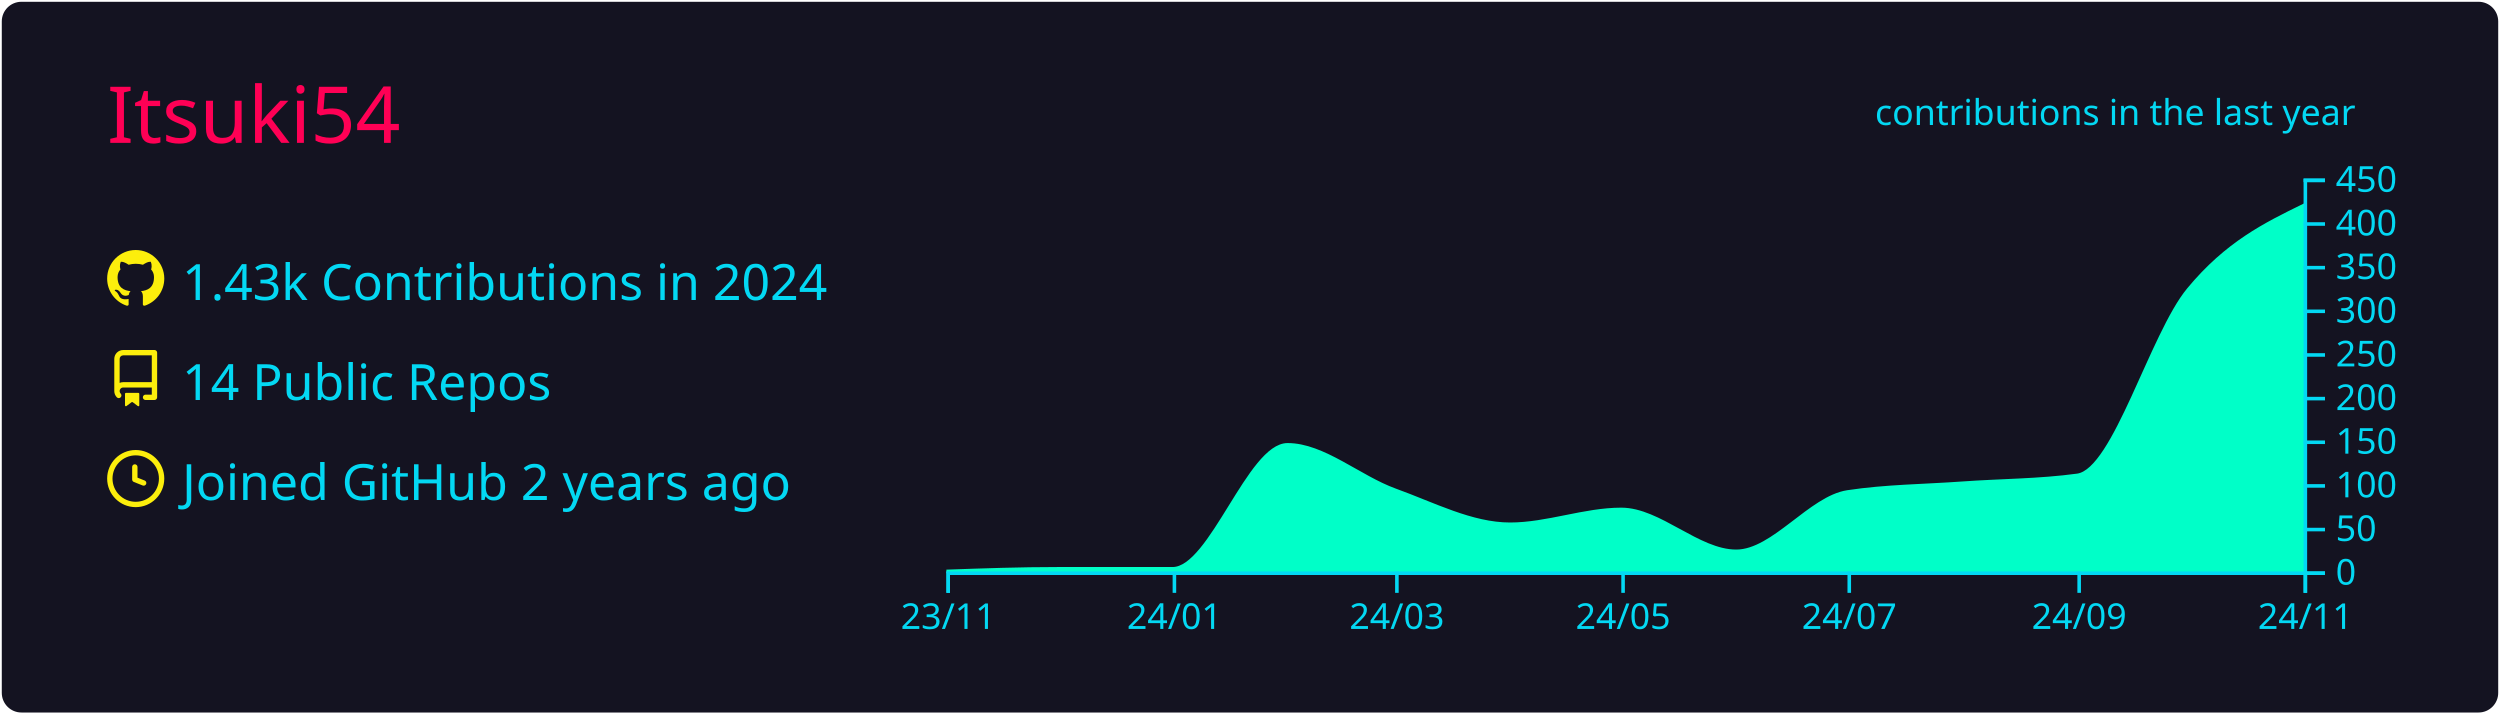
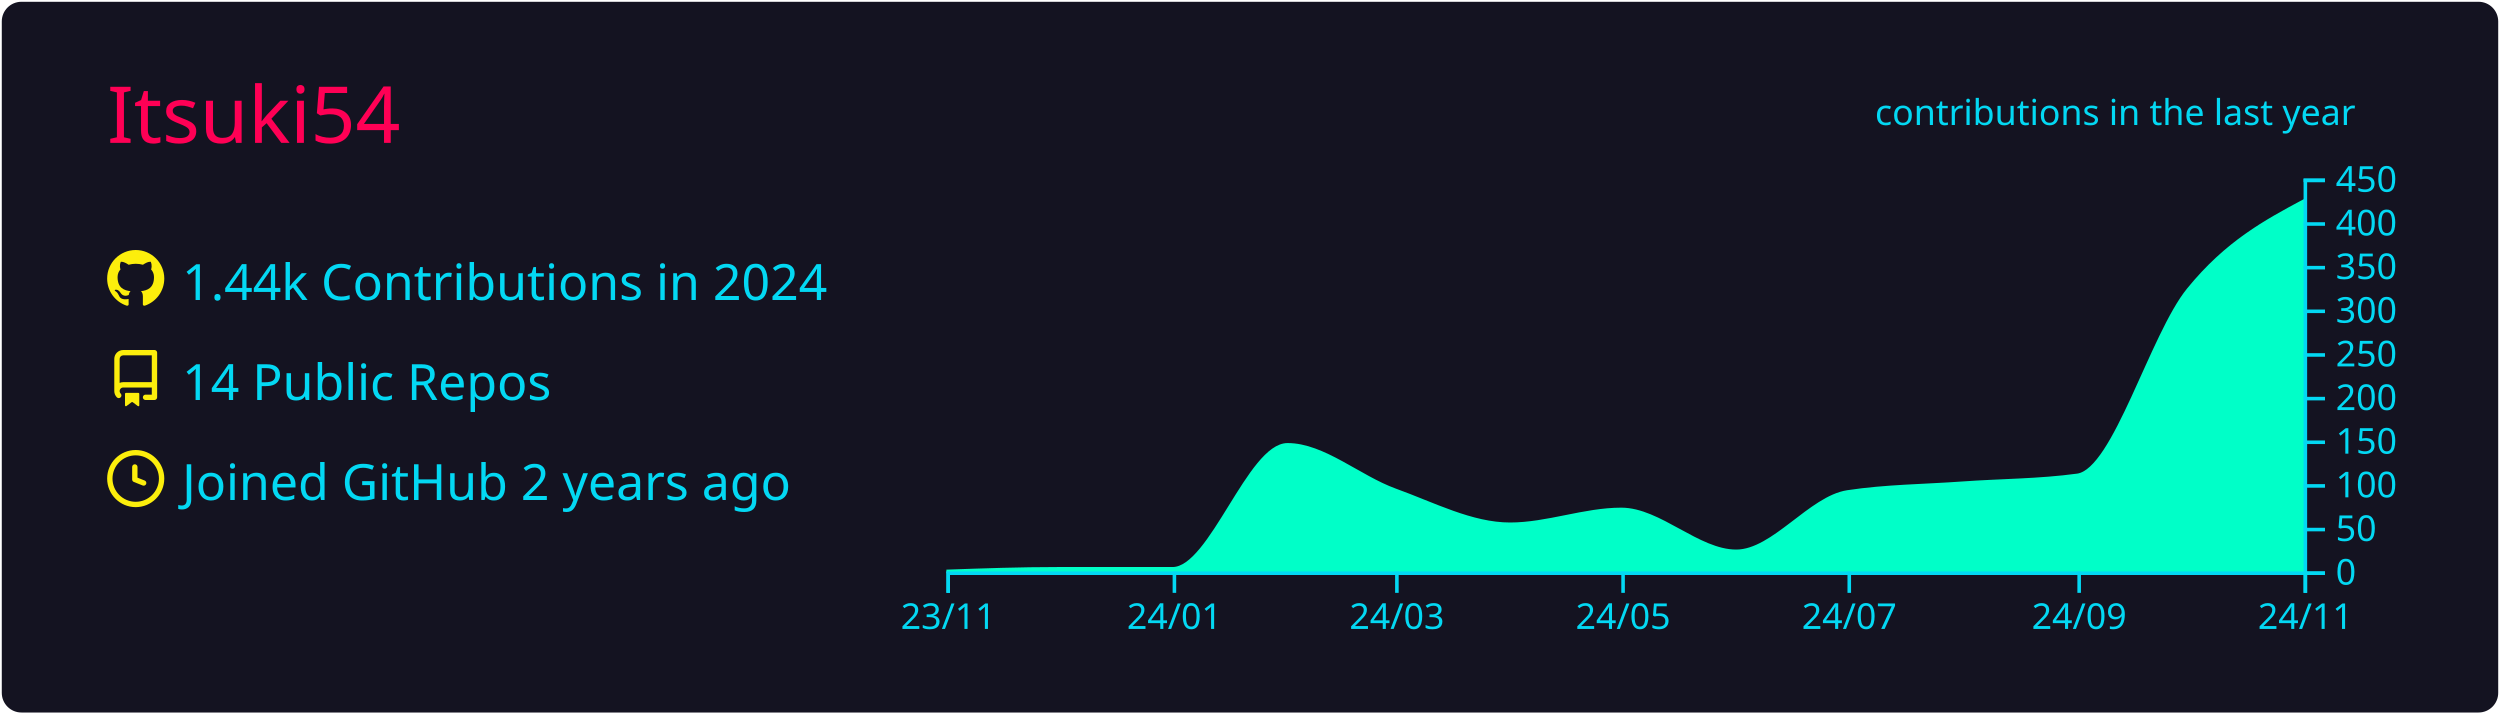
<svg xmlns="http://www.w3.org/2000/svg" width="700" height="200" viewBox="0 0 700 200">
  <style>* {
          font-family: 'Segoe UI', Ubuntu, "Helvetica Neue", Sans-Serif
        }</style>
  <rect x="1" y="1" rx="5" ry="5" height="99%" width="99.714%" stroke="#141321" stroke-width="1" fill="#141321" stroke-opacity="1" />
  <text x="30" y="40" style="font-size: 22px; fill: #ff0055;">Itsuki54</text>
  <g transform="translate(0,40)">
    <g transform="translate(30,30)">
      <g transform="translate(0,0)" width="14" height="14" fill="#fcee0c">
        <path fill-rule="evenodd" d="M8 0C3.58 0 0 3.58 0 8c0 3.54 2.29 6.53 5.47 7.59.4.07.55-.17.55-.38 0-.19-.01-.82-.01-1.49-2.01.37-2.53-.49-2.69-.94-.09-.23-.48-.94-.82-1.13-.28-.15-.68-.52-.01-.53.63-.01 1.08.58 1.23.82.72 1.21 1.87.87 2.33.66.07-.52.28-.87.51-1.07-1.78-.2-3.64-.89-3.64-3.95 0-.87.31-1.59.82-2.15-.08-.2-.36-1.02.08-2.12 0 0 .67-.21 2.2.82.64-.18 1.32-.27 2-.27.68 0 1.36.09 2 .27 1.53-1.04 2.2-.82 2.2-.82.44 1.1.16 1.92.08 2.12.51.56.82 1.27.82 2.15 0 3.07-1.87 3.75-3.65 3.95.29.25.54.73.54 1.48 0 1.07-.01 1.93-.01 2.2 0 .21.15.46.55.38A8.013 8.013 0 0016 8c0-4.42-3.58-8-8-8z" />
      </g>
      <g transform="translate(0,28)" width="14" height="14" fill="#fcee0c">
        <path fill-rule="evenodd" d="M2 2.5A2.5 2.5 0 014.5 0h8.75a.75.75 0 01.75.75v12.5a.75.75 0 01-.75.75h-2.5a.75.75 0 110-1.5h1.75v-2h-8a1 1 0 00-.714 1.7.75.75 0 01-1.072 1.05A2.495 2.495 0 012 11.5v-9zm10.5-1V9h-8c-.356 0-.694.074-1 .208V2.5a1 1 0 011-1h8zM5 12.25v3.25a.25.25 0 00.4.2l1.45-1.087a.25.25 0 01.3 0L8.6 15.7a.25.25 0 00.4-.2v-3.25a.25.25 0 00-.25-.25h-3.5a.25.25 0 00-.25.25z" />
      </g>
      <g transform="translate(0,56)" width="14" height="14" fill="#fcee0c">
        <path fill-rule="evenodd" d="M1.5 8a6.5 6.5 0 1113 0 6.5 6.5 0 01-13 0zM8 0a8 8 0 100 16A8 8 0 008 0zm.5 4.75a.75.75 0 00-1.5 0v3.5a.75.75 0 00.471.696l2.5 1a.75.75 0 00.557-1.392L8.5 7.742V4.75z" />
      </g>
-       <text x="21" y="14" style="fill: #03d8f3; font-size: 14px;">1.43k Contributions in 2024</text>
+       <text x="21" y="14" style="fill: #03d8f3; font-size: 14px;">1.44k Contributions in 2024</text>
      <text x="21" y="42" style="fill: #03d8f3; font-size: 14px;">14 Public Repos</text>
      <text x="21" y="70" style="fill: #03d8f3; font-size: 14px;">Joined GitHub 2 years ago</text>
    </g>
    <g color="#00ffc8" transform="translate(295,10)">
-       <path transform="translate(-30,0)" stroke="#00ffc8" fill="#00ffc8" opacity="1" d="M0,110C10.383,109.633,20.765,109.267,31.148,109.267C41.876,109.267,52.605,109.267,63.333,109.267C74.062,109.267,84.791,74.556,95.519,74.556C105.556,74.556,115.592,83.641,125.628,87.267C136.357,91.143,147.086,96.8,157.814,96.8C168.197,96.8,178.579,92.644,188.962,92.644C199.69,92.644,210.419,104.378,221.148,104.378C231.53,104.378,241.913,89.333,252.295,87.756C263.024,86.126,273.752,86.085,284.481,85.311C295.209,84.537,305.938,84.578,316.667,83.111C327.049,81.692,337.432,43.587,347.814,31.044C358.543,18.083,369.271,12.831,380,7.578L380,110C369.271,110,358.543,110,347.814,110C337.432,110,327.049,110,316.667,110C305.938,110,295.209,110,284.481,110C273.752,110,263.024,110,252.295,110C241.913,110,231.53,110,221.148,110C210.419,110,199.69,110,188.962,110C178.579,110,168.197,110,157.814,110C147.086,110,136.357,110,125.628,110C115.592,110,105.556,110,95.519,110C84.791,110,74.062,110,63.333,110C52.605,110,41.876,110,31.148,110C20.765,110,10.383,110,0,110Z" />
+       <path transform="translate(-30,0)" stroke="#00ffc8" fill="#00ffc8" opacity="1" d="M0,110C10.383,109.633,20.765,109.267,31.148,109.267C41.876,109.267,52.605,109.267,63.333,109.267C74.062,109.267,84.791,74.556,95.519,74.556C105.556,74.556,115.592,83.641,125.628,87.267C136.357,91.143,147.086,96.8,157.814,96.8C168.197,96.8,178.579,92.644,188.962,92.644C199.69,92.644,210.419,104.378,221.148,104.378C231.53,104.378,241.913,89.333,252.295,87.756C263.024,86.126,273.752,86.085,284.481,85.311C295.209,84.537,305.938,84.578,316.667,83.111C327.049,81.692,337.432,43.781,347.814,31.044C358.543,17.883,369.271,12.119,380,6.356L380,110C369.271,110,358.543,110,347.814,110C337.432,110,327.049,110,316.667,110C305.938,110,295.209,110,284.481,110C273.752,110,263.024,110,252.295,110C241.913,110,231.53,110,221.148,110C210.419,110,199.69,110,188.962,110C178.579,110,168.197,110,157.814,110C147.086,110,136.357,110,125.628,110C115.592,110,105.556,110,95.519,110C84.791,110,74.062,110,63.333,110C52.605,110,41.876,110,31.148,110C20.765,110,10.383,110,0,110Z" />
      <g color="#03d8f3" transform="translate(-30,110)" fill="none" font-size="10" font-family="sans-serif" text-anchor="middle">
        <path class="domain" stroke="currentColor" d="M0.5,6V0.5H380.5V6" />
        <g class="tick" opacity="1" transform="translate(0.5,0)">
          <line stroke="currentColor" y2="6" />
          <text fill="currentColor" y="9" dy="0.71em">23/11</text>
        </g>
        <g class="tick" opacity="1" transform="translate(63.83333,0)">
          <line stroke="currentColor" y2="6" />
          <text fill="currentColor" y="9" dy="0.71em">24/01</text>
        </g>
        <g class="tick" opacity="1" transform="translate(126.1284,0)">
          <line stroke="currentColor" y2="6" />
          <text fill="currentColor" y="9" dy="0.71em">24/03</text>
        </g>
        <g class="tick" opacity="1" transform="translate(189.4617,0)">
          <line stroke="currentColor" y2="6" />
          <text fill="currentColor" y="9" dy="0.71em">24/05</text>
        </g>
        <g class="tick" opacity="1" transform="translate(252.7951,0)">
          <line stroke="currentColor" y2="6" />
          <text fill="currentColor" y="9" dy="0.71em">24/07</text>
        </g>
        <g class="tick" opacity="1" transform="translate(317.1667,0)">
          <line stroke="currentColor" y2="6" />
          <text fill="currentColor" y="9" dy="0.71em">24/09</text>
        </g>
        <g class="tick" opacity="1" transform="translate(380.5,0)">
          <line stroke="currentColor" y2="6" />
          <text fill="currentColor" y="9" dy="0.71em">24/11</text>
        </g>
      </g>
      <g color="#03d8f3" transform="translate(350,0)" fill="none" font-size="10" font-family="sans-serif" text-anchor="start">
        <path class="domain" stroke="currentColor" d="M6,110.5H0.5V0.5H6" />
        <g class="tick" opacity="1" transform="translate(0,110.5)">
          <line stroke="currentColor" x2="6" />
          <text fill="currentColor" x="9" dy="0.32em">0</text>
        </g>
        <g class="tick" opacity="1" transform="translate(0,98.27778)">
          <line stroke="currentColor" x2="6" />
          <text fill="currentColor" x="9" dy="0.32em">50</text>
        </g>
        <g class="tick" opacity="1" transform="translate(0,86.05556)">
          <line stroke="currentColor" x2="6" />
          <text fill="currentColor" x="9" dy="0.32em">100</text>
        </g>
        <g class="tick" opacity="1" transform="translate(0,73.83333)">
          <line stroke="currentColor" x2="6" />
          <text fill="currentColor" x="9" dy="0.32em">150</text>
        </g>
        <g class="tick" opacity="1" transform="translate(0,61.61111)">
          <line stroke="currentColor" x2="6" />
          <text fill="currentColor" x="9" dy="0.32em">200</text>
        </g>
        <g class="tick" opacity="1" transform="translate(0,49.38889)">
          <line stroke="currentColor" x2="6" />
          <text fill="currentColor" x="9" dy="0.32em">250</text>
        </g>
        <g class="tick" opacity="1" transform="translate(0,37.16667)">
          <line stroke="currentColor" x2="6" />
          <text fill="currentColor" x="9" dy="0.32em">300</text>
        </g>
        <g class="tick" opacity="1" transform="translate(0,24.94444)">
          <line stroke="currentColor" x2="6" />
          <text fill="currentColor" x="9" dy="0.32em">350</text>
        </g>
        <g class="tick" opacity="1" transform="translate(0,12.72222)">
          <line stroke="currentColor" x2="6" />
          <text fill="currentColor" x="9" dy="0.32em">400</text>
        </g>
        <g class="tick" opacity="1" transform="translate(0,0.5)">
          <line stroke="currentColor" x2="6" />
          <text fill="currentColor" x="9" dy="0.32em">450</text>
        </g>
      </g>
      <g>
        <text y="-15" x="230" style="fill: #03d8f3; font-size: 10px;">contributions in the last year</text>
      </g>
    </g>
  </g>
</svg>
